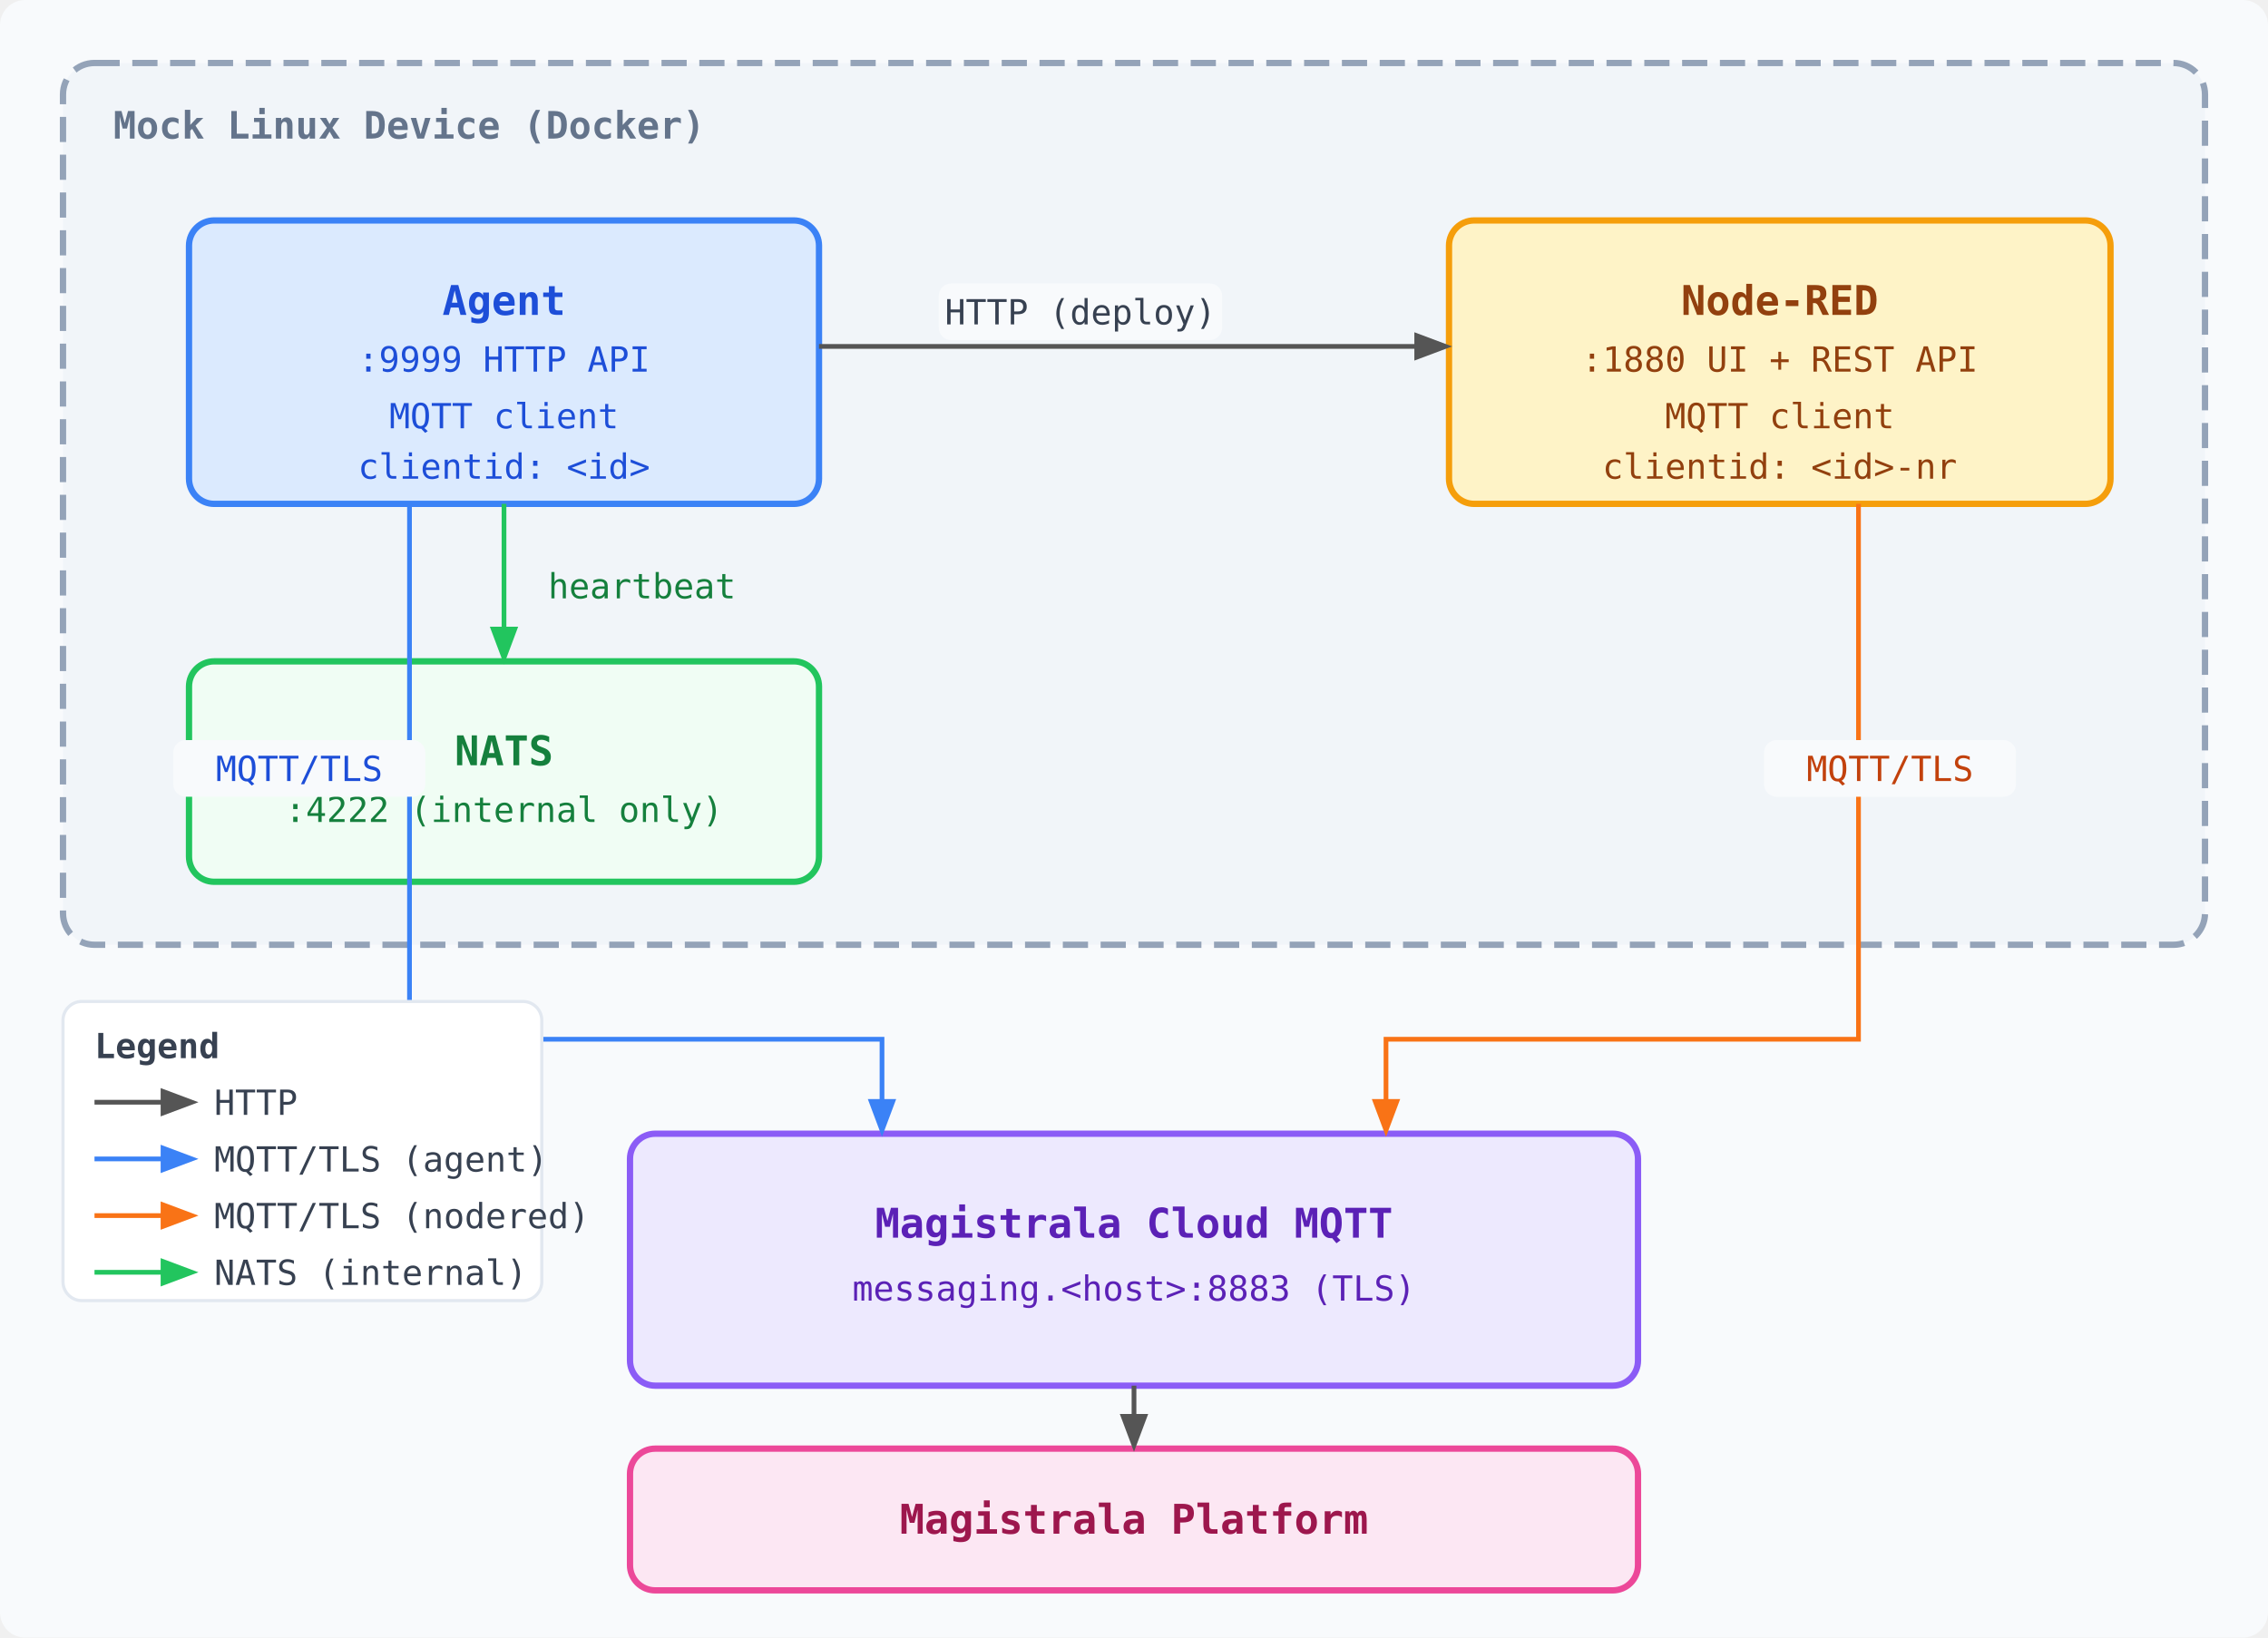
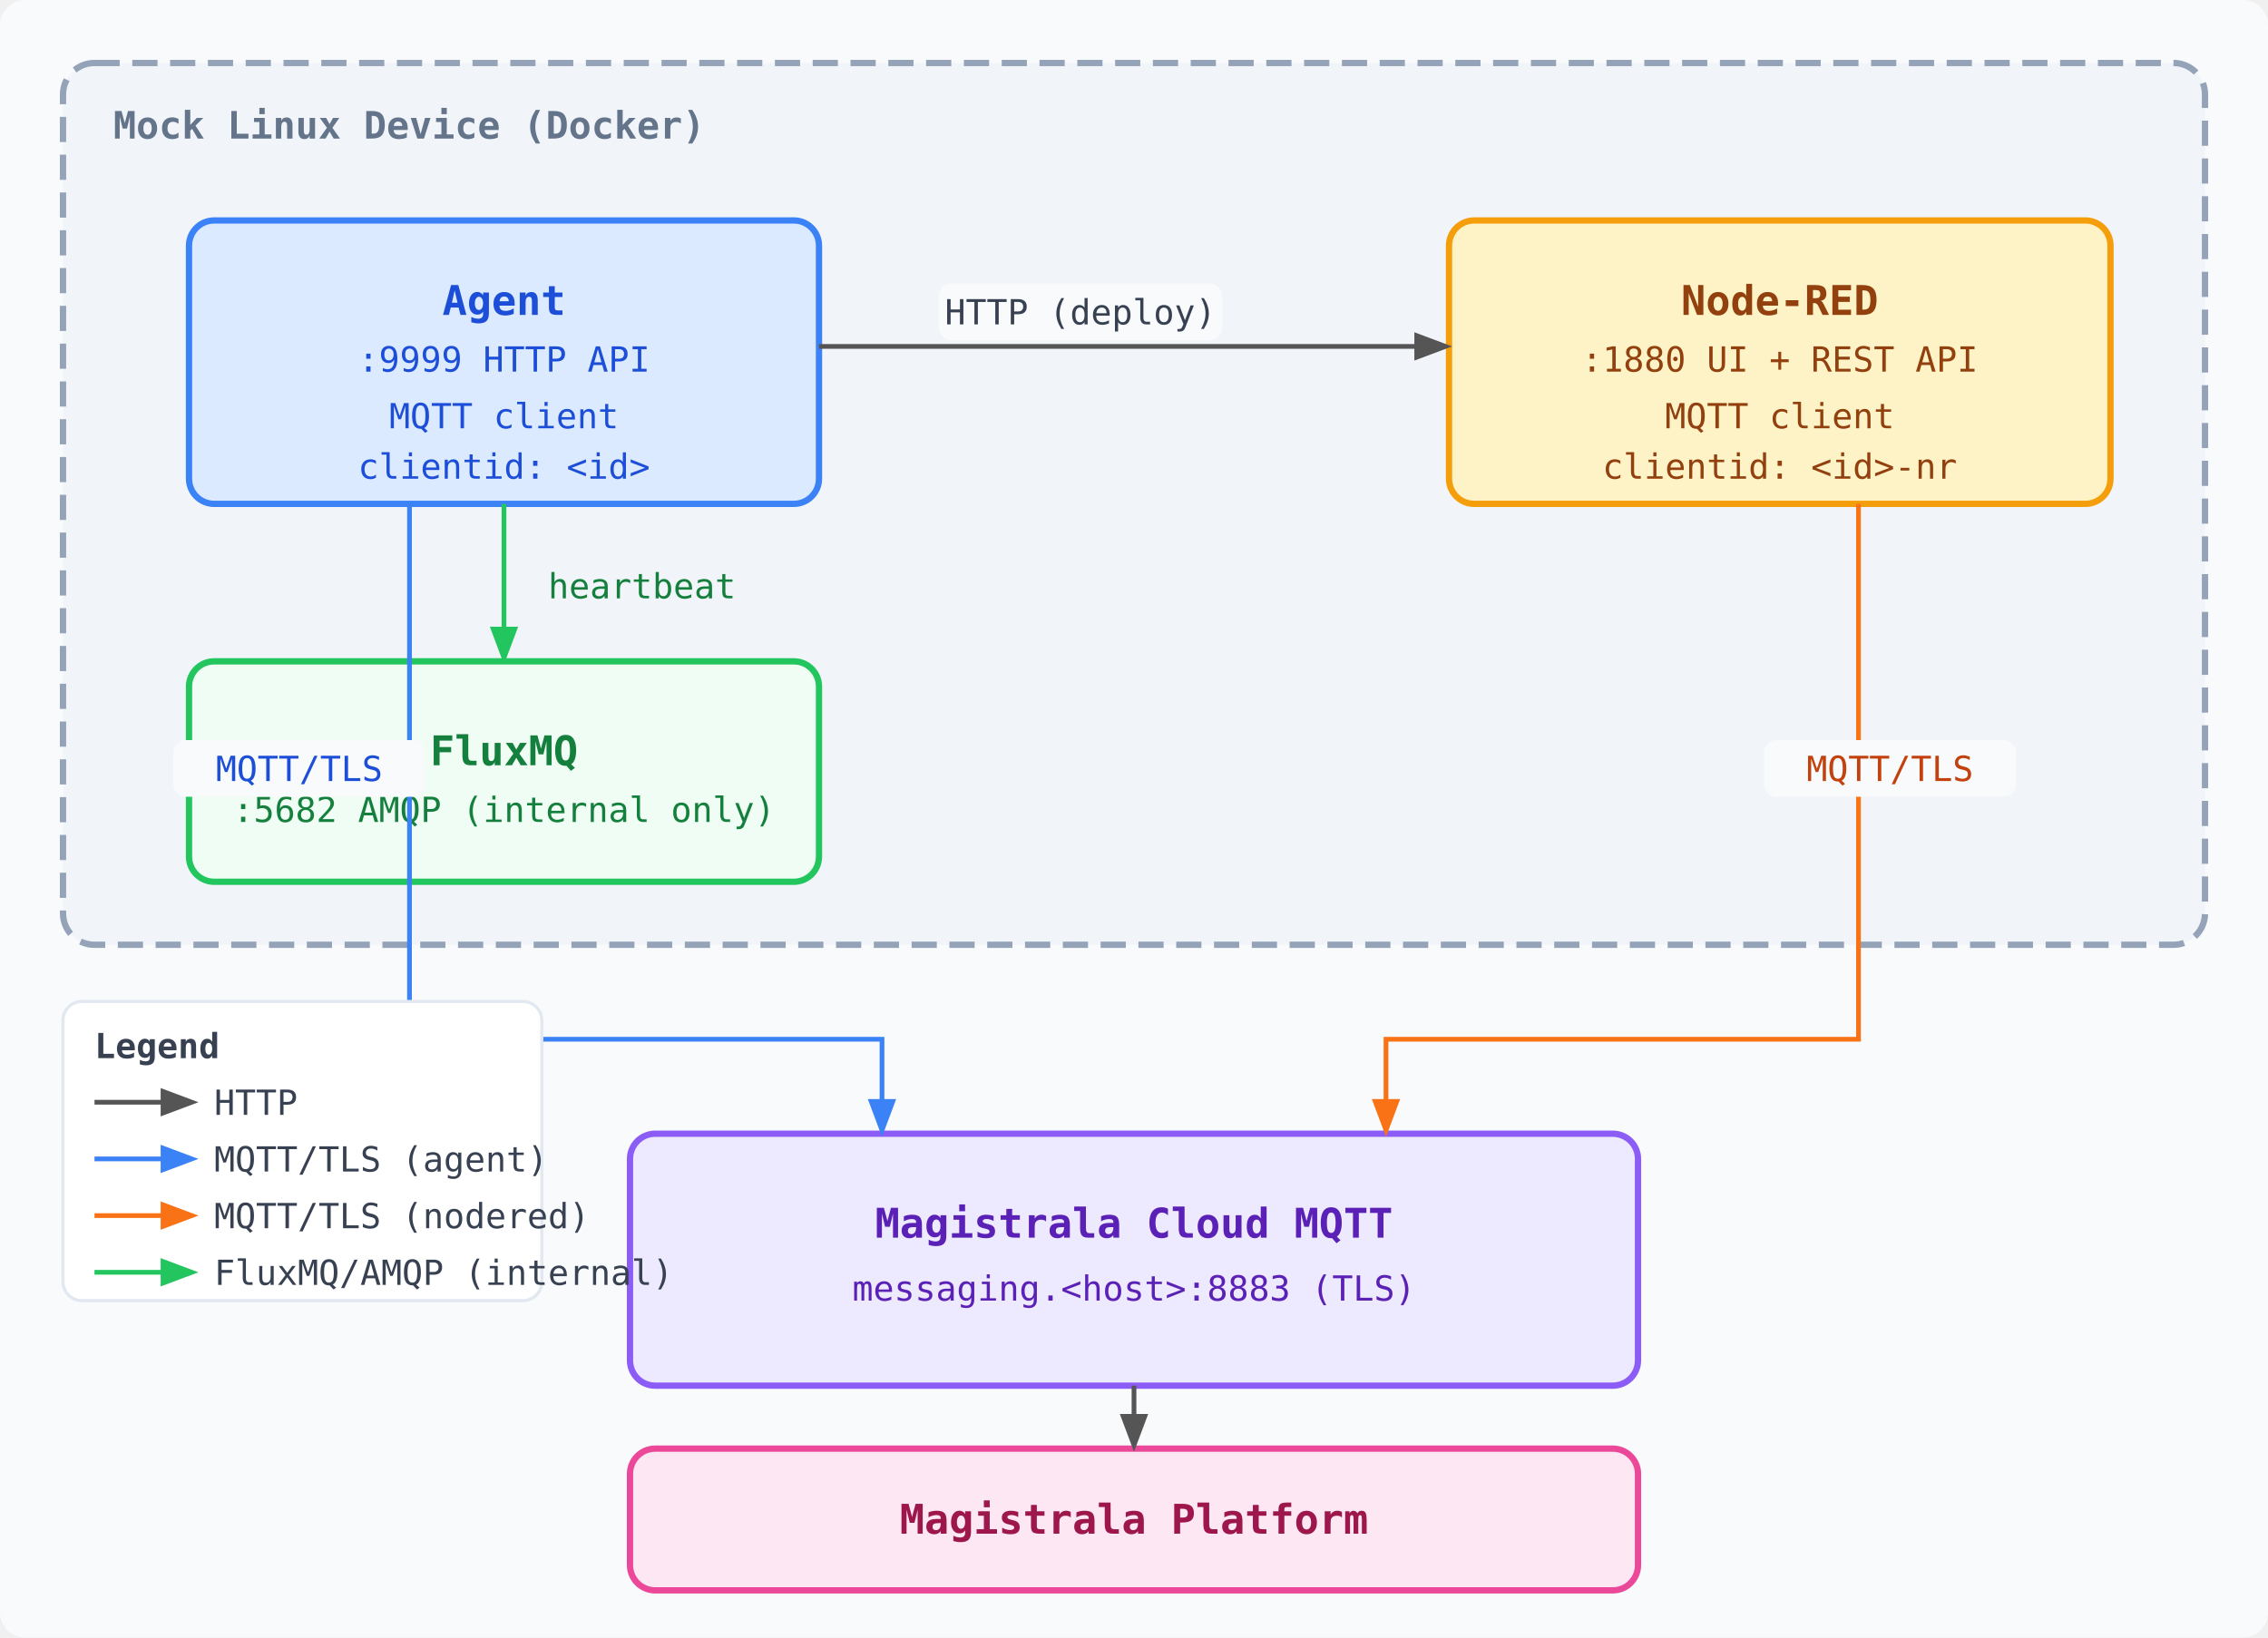
<svg xmlns="http://www.w3.org/2000/svg" viewBox="0 0 720 520" font-family="monospace, sans-serif" font-size="13">
  <defs>
    <marker id="arrow" markerWidth="8" markerHeight="8" refX="6" refY="3" orient="auto">
      <path d="M0,0 L0,6 L8,3 z" fill="#555" />
    </marker>
    <marker id="arrow-blue" markerWidth="8" markerHeight="8" refX="6" refY="3" orient="auto">
      <path d="M0,0 L0,6 L8,3 z" fill="#3b82f6" />
    </marker>
    <marker id="arrow-green" markerWidth="8" markerHeight="8" refX="6" refY="3" orient="auto">
      <path d="M0,0 L0,6 L8,3 z" fill="#22c55e" />
    </marker>
    <marker id="arrow-orange" markerWidth="8" markerHeight="8" refX="6" refY="3" orient="auto">
      <path d="M0,0 L0,6 L8,3 z" fill="#f97316" />
    </marker>
  </defs>
  <rect width="720" height="520" fill="#f8fafc" rx="8" />
  <rect x="20" y="20" width="680" height="280" rx="10" fill="#f1f5f9" stroke="#94a3b8" stroke-width="2" stroke-dasharray="8,4" />
  <text x="36" y="44" fill="#64748b" font-size="12" font-weight="bold">Mock Linux Device (Docker)</text>
  <rect x="60" y="70" width="200" height="90" rx="8" fill="#dbeafe" stroke="#3b82f6" stroke-width="2" />
  <text x="160" y="100" text-anchor="middle" fill="#1d4ed8" font-weight="bold">Agent</text>
  <text x="160" y="118" text-anchor="middle" fill="#1d4ed8" font-size="11">:9999 HTTP API</text>
  <text x="160" y="136" text-anchor="middle" fill="#1d4ed8" font-size="11">MQTT client</text>
  <text x="160" y="152" text-anchor="middle" fill="#1d4ed8" font-size="11">clientid: &lt;id&gt;</text>
  <rect x="60" y="210" width="200" height="70" rx="8" fill="#f0fdf4" stroke="#22c55e" stroke-width="2" />
-   <text x="160" y="243" text-anchor="middle" fill="#15803d" font-weight="bold">NATS</text>
-   <text x="160" y="261" text-anchor="middle" fill="#15803d" font-size="11">:4222 (internal only)</text>
+   <text x="160" y="243" text-anchor="middle" fill="#15803d" font-weight="bold">FluxMQ</text>
+   <text x="160" y="261" text-anchor="middle" fill="#15803d" font-size="11">:5682 AMQP (internal only)</text>
  <rect x="460" y="70" width="210" height="90" rx="8" fill="#fef3c7" stroke="#f59e0b" stroke-width="2" />
  <text x="565" y="100" text-anchor="middle" fill="#92400e" font-weight="bold">Node-RED</text>
  <text x="565" y="118" text-anchor="middle" fill="#92400e" font-size="11">:1880 UI + REST API</text>
  <text x="565" y="136" text-anchor="middle" fill="#92400e" font-size="11">MQTT client</text>
  <text x="565" y="152" text-anchor="middle" fill="#92400e" font-size="11">clientid: &lt;id&gt;-nr</text>
  <line x1="260" y1="110" x2="458" y2="110" stroke="#555" stroke-width="1.5" marker-end="url(#arrow)" />
  <rect x="298" y="90" width="90" height="18" rx="4" fill="#f8fafc" />
  <text x="343" y="103" text-anchor="middle" fill="#374151" font-size="11">HTTP (deploy)</text>
  <line x1="160" y1="160" x2="160" y2="208" stroke="#22c55e" stroke-width="1.5" marker-end="url(#arrow-green)" />
  <text x="174" y="190" fill="#15803d" font-size="11">heartbeat</text>
  <rect x="200" y="360" width="320" height="80" rx="8" fill="#ede9fe" stroke="#8b5cf6" stroke-width="2" />
  <text x="360" y="393" text-anchor="middle" fill="#5b21b6" font-weight="bold">Magistrala Cloud MQTT</text>
  <text x="360" y="413" text-anchor="middle" fill="#5b21b6" font-size="11">messaging.&lt;host&gt;:8883 (TLS)</text>
  <path d="M 130 160 L 130 330 L 280 330 L 280 358" fill="none" stroke="#3b82f6" stroke-width="1.5" marker-end="url(#arrow-blue)" />
  <rect x="55" y="235" width="80" height="18" rx="4" fill="#f8fafc" />
  <text x="95" y="248" text-anchor="middle" fill="#1d4ed8" font-size="11">MQTT/TLS</text>
  <path d="M 590 160 L 590 330 L 440 330 L 440 358" fill="none" stroke="#f97316" stroke-width="1.5" marker-end="url(#arrow-orange)" />
  <rect x="560" y="235" width="80" height="18" rx="4" fill="#f8fafc" />
  <text x="600" y="248" text-anchor="middle" fill="#c2410c" font-size="11">MQTT/TLS</text>
  <rect x="200" y="460" width="320" height="45" rx="8" fill="#fce7f3" stroke="#ec4899" stroke-width="2" />
  <text x="360" y="487" text-anchor="middle" fill="#9d174d" font-weight="bold">Magistrala Platform</text>
  <line x1="360" y1="440" x2="360" y2="458" stroke="#555" stroke-width="1.5" marker-end="url(#arrow)" />
  <rect x="20" y="318" width="152" height="95" rx="6" fill="white" stroke="#e2e8f0" stroke-width="1" />
  <text x="30" y="336" fill="#374151" font-size="11" font-weight="bold">Legend</text>
  <line x1="30" y1="350" x2="60" y2="350" stroke="#555" stroke-width="1.5" marker-end="url(#arrow)" />
  <text x="68" y="354" fill="#374151" font-size="11">HTTP</text>
  <line x1="30" y1="368" x2="60" y2="368" stroke="#3b82f6" stroke-width="1.5" marker-end="url(#arrow-blue)" />
  <text x="68" y="372" fill="#374151" font-size="11">MQTT/TLS (agent)</text>
  <line x1="30" y1="386" x2="60" y2="386" stroke="#f97316" stroke-width="1.5" marker-end="url(#arrow-orange)" />
  <text x="68" y="390" fill="#374151" font-size="11">MQTT/TLS (nodered)</text>
  <line x1="30" y1="404" x2="60" y2="404" stroke="#22c55e" stroke-width="1.5" marker-end="url(#arrow-green)" />
-   <text x="68" y="408" fill="#374151" font-size="11">NATS (internal)</text>
+   <text x="68" y="408" fill="#374151" font-size="11">FluxMQ/AMQP (internal)</text>
</svg>
